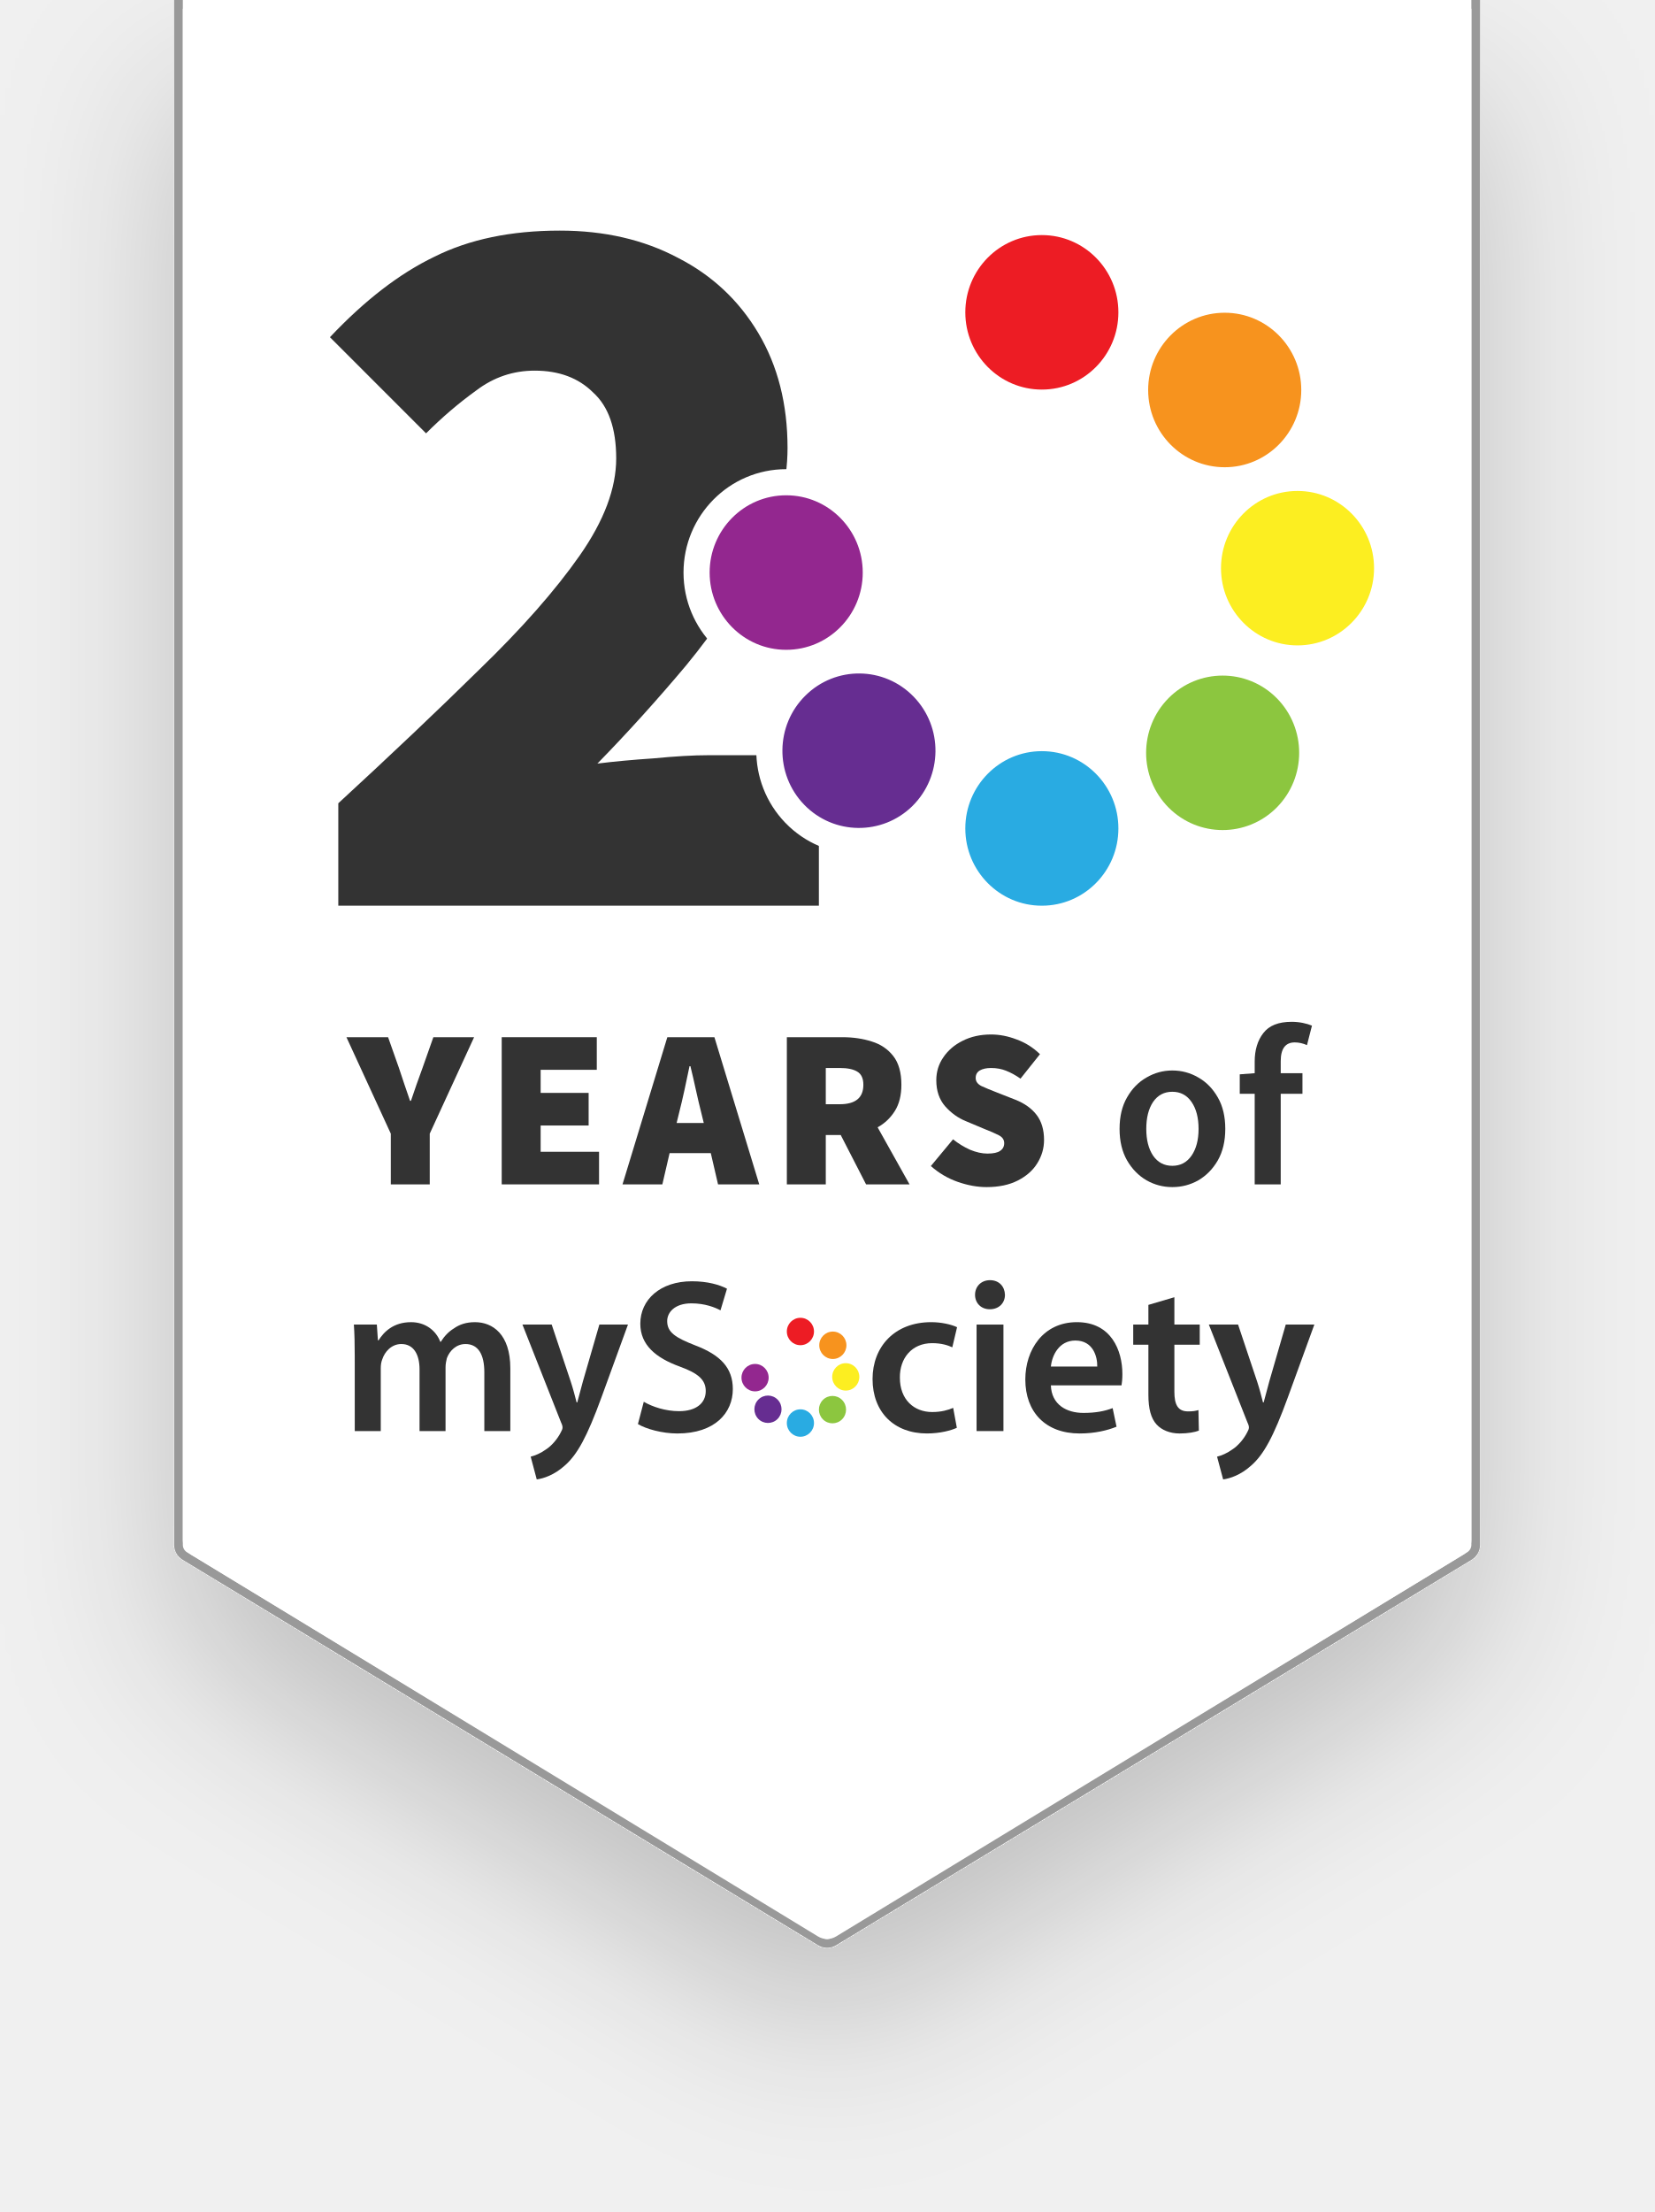
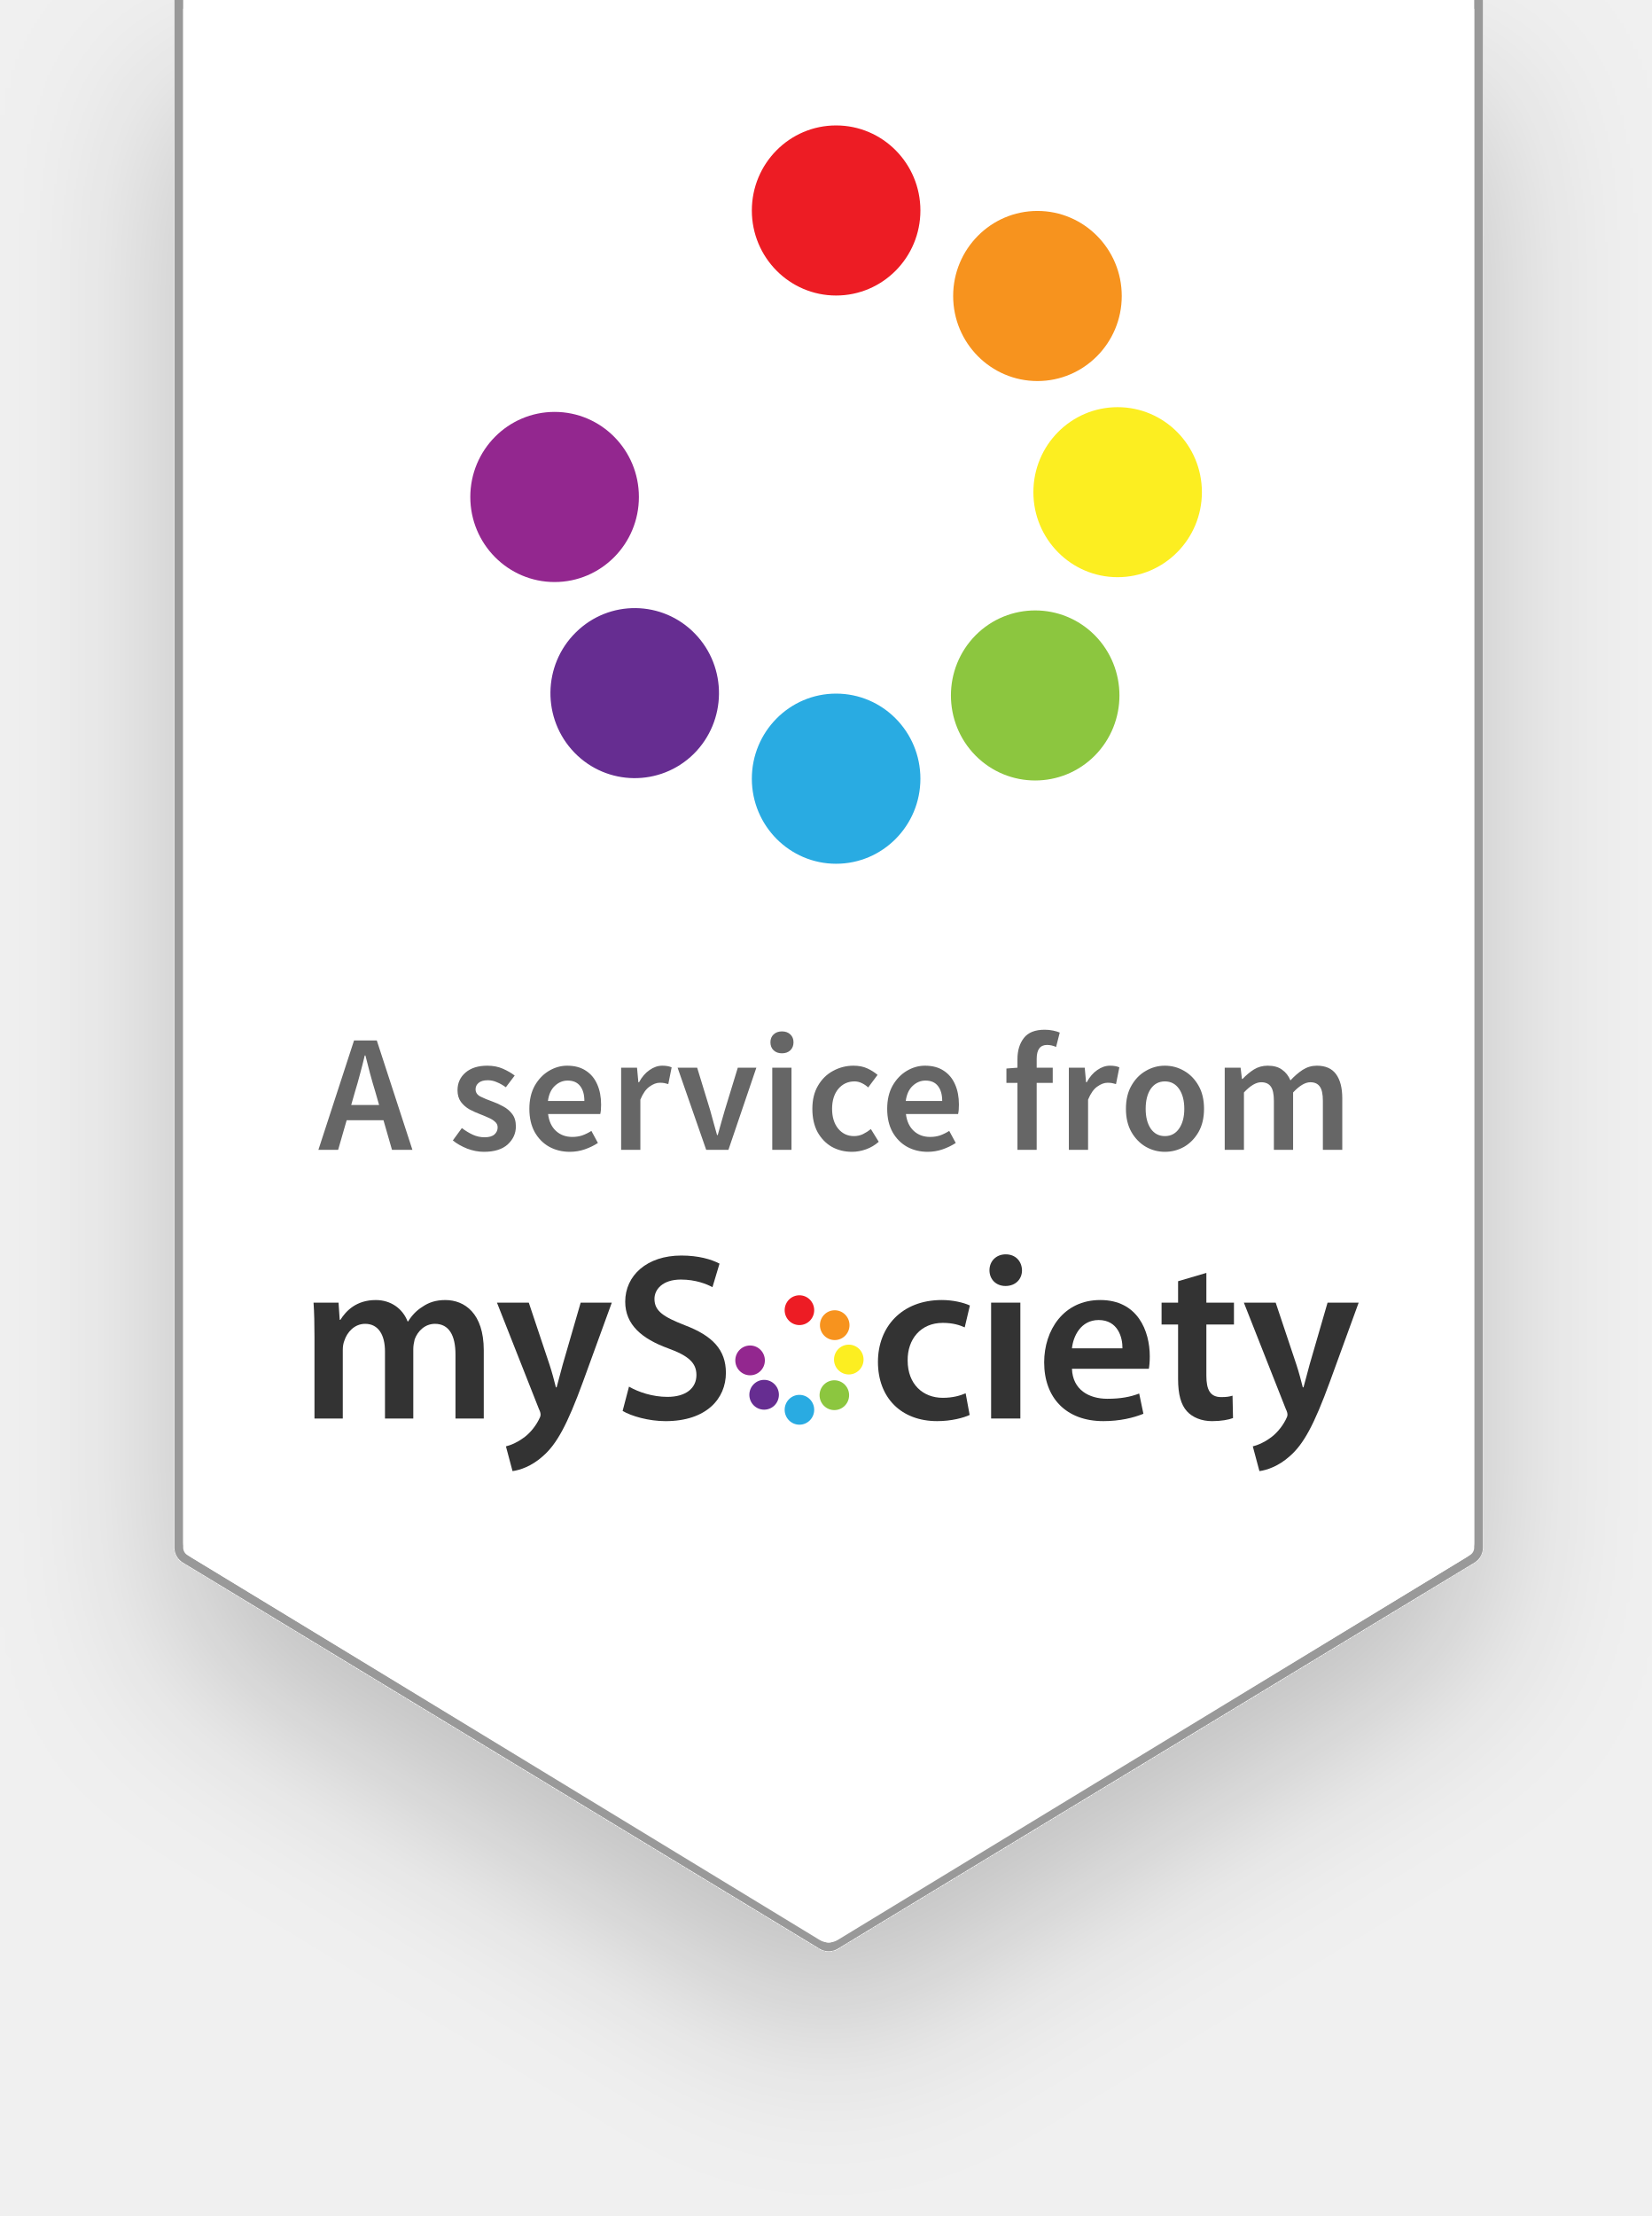
- <svg xmlns="http://www.w3.org/2000/svg" fill="none" height="254" viewBox="0 0 190 254" width="190">
-   <filter id="a" color-interpolation-filters="sRGB" filterUnits="userSpaceOnUse" height="263.661" width="190" x="0" y="-10">
-     <feFlood flood-opacity="0" result="BackgroundImageFix" />
-     <feColorMatrix in="SourceAlpha" result="hardAlpha" type="matrix" values="0 0 0 0 0 0 0 0 0 0 0 0 0 0 0 0 0 0 127 0" />
-     <feOffset dy="10" />
-     <feGaussianBlur stdDeviation="10" />
-     <feComposite in2="hardAlpha" operator="out" />
-     <feColorMatrix type="matrix" values="0 0 0 0 0 0 0 0 0 0 0 0 0 0 0 0 0 0 0.2 0" />
-     <feBlend in2="BackgroundImageFix" mode="normal" result="effect1_dropShadow_141_2432" />
-     <feBlend in="SourceGraphic" in2="effect1_dropShadow_141_2432" mode="normal" result="shape" />
-   </filter>
-   <clipPath id="b">
-     <path d="m0 0h190v254h-190z" />
-   </clipPath>
-   <g clip-path="url(#b)">
-     <g filter="url(#a)">
-       <path d="m170 0h-150v177.392c0 .699.365 1.347.963 1.71l73 44.269c.637.387 1.437.387 2.074 0l73-44.269c.598-.363.963-1.011.963-1.71z" fill="#fff" />
-       <path d="m20.5.5h149v176.892c0 .524-.274 1.01-.722 1.282l-73 44.27c-.478.289-1.078.289-1.556 0l-73-44.27c-.448-.272-.722-.758-.722-1.282z" stroke="#999" />
+ <svg xmlns="http://www.w3.org/2000/svg" width="79" height="106" viewBox="0 0 79 106" fill="none">
+   <g clip-path="url(#clip0_31_524)">
+     <g filter="url(#filter0_d_31_524)">
+       <path d="M70.945 0H8.346V74.03C8.346 74.321 8.499 74.592 8.748 74.743L39.213 93.218C39.479 93.379 39.812 93.379 40.078 93.218L70.543 74.743C70.792 74.592 70.945 74.321 70.945 74.03V0Z" fill="white" />
+       <path d="M8.555 0.209H70.736V74.03C70.736 74.248 70.622 74.451 70.435 74.565L39.97 93.039C39.77 93.16 39.52 93.16 39.321 93.039L8.856 74.565C8.669 74.451 8.555 74.248 8.555 74.03V0.209Z" stroke="#999999" stroke-width="0.417" />
    </g>
-     <path d="m169 0h-148v176.818c0 .698.364 1.345.96 1.708l71.996 43.833c.639.389 1.441.389 2.08 0l72.005-43.816c.596-.362.96-1.01.96-1.708z" fill="#fff" />
-     <path d="m38.857 104v-11.76c6-5.52 11.4-10.64 16.2-15.36 4.88-4.72 8.72-9.08 11.52-13.08s4.2-7.72 4.2-11.16-.88-5.96-2.64-7.56c-1.68-1.68-3.92-2.52-6.72-2.52-2.48 0-4.72.76-6.72 2.28-2 1.44-3.92 3.08-5.76 4.92l-11.04-11.04c4-4.24 8-7.32 12-9.24 4-2 8.8-3 14.4-3 5.12 0 9.64 1.04 13.56 3.12 3.92 2 7 4.88 9.24 8.64s3.36 8.16 3.36 13.2c0 4.08-1.12 8.24-3.36 12.48-2.16 4.24-4.92 8.4-8.28 12.48-3.36 4-6.76 7.76-10.2 11.28 1.92-.24 4.08-.44 6.48-.6 2.48-.24 4.56-.36 6.24-.36h12.72v17.28z" fill="#333" />
-     <path d="m129.959 35.865c0-5.717-4.595-10.371-10.293-10.371-5.696 0-10.29 4.655-10.29 10.371 0 5.714 4.594 10.37 10.29 10.37 5.698 0 10.293-4.656 10.293-10.37z" fill="#ed1c24" stroke="#fff" stroke-width="3" />
-     <path d="m129.959 95.127c0-5.709-4.594-10.373-10.293-10.373-5.697 0-10.29 4.665-10.29 10.373 0 5.715 4.594 10.373 10.29 10.373 5.698 0 10.293-4.656 10.293-10.373z" fill="#29abe2" stroke="#fff" stroke-width="3" />
-     <path d="m130.377 44.78v0c0 5.718 4.595 10.372 10.293 10.372 5.689 0 10.294-4.654 10.294-10.372 0-5.714-4.605-10.369-10.294-10.369-5.697 0-10.292 4.656-10.293 10.368z" fill="#f7931e" stroke="#fff" stroke-width="3" />
-     <path d="m105.854 93.624.005-.005c4.055-4.02 4.128-10.567.163-14.661-3.972-4.101-10.495-4.174-14.556-.162-4.061 3.997-4.141 10.555-.173 14.655l.001.001c3.972 4.095 10.496 4.163 14.56.172z" fill="#662d91" stroke="#fff" stroke-width="3" />
-     <path d="m159.324 65.245c0-5.719-4.605-10.369-10.294-10.369-5.69 0-10.286 4.651-10.286 10.369 0 5.709 4.596 10.365 10.286 10.365s10.294-4.656 10.294-10.365z" fill="#fcee21" stroke="#fff" stroke-width="3" />
-     <path d="m90.302 76.117c5.697 0 10.293-4.657 10.293-10.372s-4.596-10.372-10.293-10.372c-5.697 0-10.293 4.657-10.293 10.372s4.596 10.372 10.293 10.372z" fill="#93278f" stroke="#fff" stroke-width="3" />
-     <path d="m133.148 93.776.003.003c4.02 4.047 10.54 4.047 14.562 0l.003-.003c4.009-4.058 4.009-10.604 0-14.662l-.003-.003c-4.02-4.046-10.541-4.045-14.562-0v-0l-.003.004c-4.006 4.058-4.006 10.604 0 14.662z" fill="#8cc63f" stroke="#fff" stroke-width="3" />
-     <g fill="#333">
-       <path d="m44.888 136v-5.824l-5.096-11.076h4.784l1.248 3.536c.208.641.416 1.265.624 1.872s.425 1.239.65 1.898h.104c.225-.659.442-1.291.65-1.898.225-.607.451-1.231.676-1.872l1.248-3.536h4.68l-5.096 11.076v5.824z" />
-       <path d="m57.627 136v-16.9h10.92v3.744h-6.448v2.652h5.512v3.744h-5.512v3.016h6.708v3.744z" />
-       <path d="m78.002 127.784-.286 1.17h3.12l-.286-1.17c-.208-.815-.416-1.699-.624-2.652s-.416-1.855-.624-2.704h-.104c-.173.849-.364 1.751-.572 2.704s-.416 1.837-.624 2.652zm-6.5 8.216 5.148-16.9h5.408l5.148 16.9h-4.732l-.832-3.588h-4.732l-.832 3.588z" />
-       <path d="m90.378 136v-16.9h6.396c1.213 0 2.331.165 3.354.494 1.022.312 1.846.867 2.47 1.664s.936 1.898.936 3.302c0 1.213-.252 2.219-.754 3.016-.503.797-1.162 1.421-1.976 1.872l3.666 6.552h-4.992l-2.912-5.668h-1.716v5.668zm4.472-9.204h1.612c1.803 0 2.704-.745 2.704-2.236 0-.728-.234-1.231-.702-1.508-.451-.277-1.118-.416-2.002-.416h-1.612z" />
-       <path d="m113.315 136.312c-1.057 0-2.158-.199-3.302-.598s-2.175-1.005-3.094-1.82l2.548-3.068c.607.485 1.257.884 1.95 1.196.711.295 1.378.442 2.002.442.676 0 1.161-.104 1.456-.312.312-.208.468-.503.468-.884 0-.399-.208-.702-.624-.91-.399-.208-.953-.451-1.664-.728l-2.106-.884c-.901-.364-1.699-.936-2.392-1.716-.676-.78-1.014-1.777-1.014-2.99 0-.971.269-1.846.806-2.626.537-.797 1.274-1.43 2.21-1.898.953-.485 2.045-.728 3.276-.728.971 0 1.95.191 2.938.572 1.005.364 1.898.927 2.678 1.69l-2.236 2.808c-.572-.399-1.127-.702-1.664-.91-.52-.208-1.092-.312-1.716-.312-.537 0-.971.095-1.3.286-.312.191-.468.477-.468.858 0 .399.225.711.676.936.451.208 1.057.459 1.82.754l2.054.806c1.057.416 1.872.997 2.444 1.742s.858 1.707.858 2.886c0 .953-.26 1.846-.78 2.678-.503.815-1.248 1.473-2.236 1.976s-2.184.754-3.588.754z" />
-       <path d="m134.652 136.312c-1.057 0-2.045-.26-2.964-.78-.919-.537-1.664-1.3-2.236-2.288-.572-1.005-.858-2.21-.858-3.614 0-1.421.286-2.626.858-3.614.572-1.005 1.317-1.768 2.236-2.288.919-.537 1.907-.806 2.964-.806 1.075 0 2.071.269 2.99.806.919.52 1.664 1.283 2.236 2.288.572.988.858 2.193.858 3.614 0 1.404-.286 2.609-.858 3.614-.572.988-1.317 1.751-2.236 2.288-.919.52-1.915.78-2.99.78zm0-2.444c.936 0 1.673-.39 2.21-1.17s.806-1.803.806-3.068c0-1.283-.269-2.314-.806-3.094s-1.274-1.17-2.21-1.17-1.673.39-2.21 1.17c-.52.78-.78 1.811-.78 3.094 0 1.265.26 2.288.78 3.068.537.78 1.274 1.17 2.21 1.17z" />
-       <path d="m144.114 136v-10.4h-1.716v-2.236l1.716-.13v-1.326c0-1.335.329-2.427.988-3.276.659-.867 1.742-1.3 3.25-1.3.451 0 .884.043 1.3.13s.763.191 1.04.312l-.572 2.236c-.468-.208-.936-.312-1.404-.312-1.075 0-1.612.719-1.612 2.158v1.378h2.496v2.366h-2.496v10.4z" />
-       <path d="m40.745 155.739c0-1.406-.025-2.586-.099-3.641h2.638l.124 1.808h.075c.598-.954 1.692-2.084 3.733-2.084 1.593 0 2.837.905 3.36 2.26h.05c.423-.678.921-1.181 1.493-1.532.673-.477 1.444-.728 2.44-.728 2.016 0 4.057 1.381 4.057 5.299v7.206h-2.986v-6.755c0-2.034-.697-3.239-2.166-3.239-1.045 0-1.817.753-2.14 1.632-.075.301-.149.678-.149 1.029v7.333h-2.987v-7.081c0-1.708-.672-2.914-2.09-2.914-1.145 0-1.916.904-2.19 1.758-.124.302-.173.653-.173 1.005v7.232h-2.987z" />
-       <path d="m63.367 152.098 2.19 6.554c.249.754.499 1.683.673 2.386h.074c.199-.703.423-1.608.647-2.41l1.892-6.53h3.285l-3.036 8.338c-1.667 4.57-2.788 6.603-4.231 7.859-1.195 1.08-2.439 1.482-3.211 1.583l-.696-2.613c.523-.125 1.17-.401 1.792-.853.573-.376 1.245-1.106 1.667-1.934.125-.227.199-.402.199-.553 0-.125-.025-.301-.174-.602l-4.43-11.226h3.359z" />
-       <path d="m73.944 160.962c.995.578 2.489 1.08 4.057 1.08 1.966 0 3.061-.929 3.061-2.309 0-1.282-.846-2.035-2.986-2.813-2.763-1.005-4.53-2.487-4.53-4.923 0-2.762 2.29-4.871 5.924-4.871 1.817 0 3.161.401 4.032.853l-.747 2.486c-.598-.326-1.768-.804-3.335-.804-1.942 0-2.788 1.056-2.788 2.035 0 1.306.971 1.908 3.211 2.787 2.912 1.106 4.33 2.587 4.33 5.023 0 2.712-2.041 5.098-6.371 5.098-1.768 0-3.609-.528-4.53-1.08z" />
-       <path d="m109.903 163.951c-.645.3-1.915.651-3.434.651-3.782 0-6.247-2.461-6.247-6.252 0-3.666 2.489-6.529 6.746-6.529 1.12 0 2.264.251 2.961.578l-.547 2.31c-.497-.225-1.219-.477-2.314-.477-2.339 0-3.734 1.732-3.708 3.968 0 2.511 1.617 3.941 3.708 3.941 1.069 0 1.817-.226 2.414-.477z" />
-       <path d="m112.169 164.327v-12.229h3.086v12.229z" />
-       <path d="m115.429 148.682c0 .93-.672 1.658-1.742 1.658-1.021 0-1.693-.728-1.693-1.658 0-.954.698-1.682 1.717-1.682 1.046 0 1.694.728 1.718 1.682z" />
-       <path d="m120.703 159.079c.076 2.21 1.794 3.164 3.736 3.164 1.418 0 2.437-.201 3.359-.553l.447 2.135c-1.046.426-2.488.778-4.23.778-3.933 0-6.247-2.461-6.247-6.202 0-3.391 2.04-6.58 5.923-6.58 3.956 0 5.226 3.265 5.226 5.953 0 .577-.049 1.029-.099 1.305zm5.328-2.159c.025-1.131-.473-2.989-2.513-2.989-1.893 0-2.69 1.733-2.814 2.989z" />
-       <path d="m134.889 148.958v3.14h2.913v2.311h-2.913v5.398c0 1.482.399 2.261 1.568 2.261.573 0 .846-.051 1.195-.151l.05 2.361c-.448.174-1.245.326-2.214.326-1.121 0-2.067-.402-2.639-1.029-.647-.703-.945-1.809-.945-3.416v-5.75h-1.742v-2.311h1.742v-2.26z" />
-       <path d="m142.206 152.098 2.192 6.554c.248.754.496 1.683.671 2.386h.074c.2-.703.424-1.608.647-2.41l1.892-6.53h3.284l-3.035 8.338c-1.668 4.57-2.787 6.604-4.231 7.86-1.195 1.081-2.44 1.481-3.21 1.582l-.698-2.612c.522-.125 1.17-.402 1.792-.854.572-.376 1.245-1.105 1.667-1.932.126-.228.2-.403.2-.554 0-.125-.025-.302-.174-.602l-4.429-11.226z" />
-     </g>
-     <path d="m91.935 151.32c.862 0 1.56.704 1.56 1.573s-.698 1.574-1.56 1.574c-.861 0-1.559-.705-1.559-1.574s.698-1.573 1.559-1.573z" fill="#ed1c24" />
-     <path d="m91.935 161.831c.862 0 1.56.706 1.56 1.574 0 .869-.698 1.574-1.56 1.574-.861 0-1.559-.705-1.559-1.574 0-.868.698-1.574 1.559-1.574z" fill="#29abe2" />
-     <path d="m95.66 152.902c.86 0 1.56.704 1.56 1.573s-.7 1.574-1.56 1.574c-.862 0-1.56-.705-1.56-1.574 0-.869.698-1.573 1.56-1.573z" fill="#f7931e" />
-     <path d="m89.299 162.949c-.616.604-1.604.594-2.205-.026-.602-.623-.59-1.619.026-2.225.615-.608 1.602-.597 2.204.024s.591 1.616-.025 2.227z" fill="#662d91" />
-     <path d="m97.144 156.532c.86 0 1.56.703 1.56 1.573 0 .867-.699 1.572-1.56 1.572s-1.558-.704-1.558-1.572c0-.87.698-1.573 1.558-1.573z" fill="#fcee21" />
-     <path d="m86.727 159.767c.861 0 1.56-.705 1.56-1.574s-.698-1.573-1.56-1.573c-.861 0-1.56.704-1.56 1.573s.698 1.574 1.56 1.574z" fill="#93278f" />
-     <path d="m94.516 162.978c-.608-.616-.608-1.61 0-2.226.609-.613 1.597-.613 2.205 0 .609.616.609 1.61 0 2.226-.609.613-1.597.613-2.205 0z" fill="#8cc63f" />
+     <path d="M70.528 0H8.764V73.79C8.764 74.081 8.916 74.352 9.165 74.503L39.21 92.795C39.477 92.958 39.812 92.958 40.078 92.796L70.127 74.51C70.376 74.359 70.528 74.089 70.528 73.797V0Z" fill="white" />
+     <path d="M16.985 52.216L16.802 52.856H18.137L17.953 52.216C17.868 51.939 17.785 51.653 17.706 51.36C17.631 51.067 17.556 50.776 17.482 50.488H17.45C17.38 50.781 17.305 51.075 17.226 51.368C17.151 51.656 17.071 51.939 16.985 52.216ZM15.233 55L16.938 49.768H18.026L19.73 55H18.753L18.346 53.584H16.585L16.177 55H15.233ZM23.152 55.096C22.885 55.096 22.619 55.045 22.352 54.944C22.085 54.837 21.856 54.707 21.664 54.552L22.096 53.96C22.272 54.093 22.448 54.2 22.624 54.28C22.8 54.36 22.987 54.4 23.184 54.4C23.397 54.4 23.555 54.355 23.656 54.264C23.757 54.173 23.808 54.061 23.808 53.928C23.808 53.816 23.765 53.725 23.68 53.656C23.6 53.581 23.496 53.517 23.368 53.464C23.24 53.405 23.107 53.349 22.968 53.296C22.797 53.232 22.627 53.155 22.456 53.064C22.291 52.968 22.155 52.848 22.048 52.704C21.941 52.555 21.888 52.371 21.888 52.152C21.888 51.805 22.016 51.523 22.272 51.304C22.528 51.085 22.875 50.976 23.312 50.976C23.589 50.976 23.837 51.024 24.056 51.12C24.275 51.216 24.464 51.325 24.624 51.448L24.2 52.008C24.061 51.907 23.92 51.827 23.776 51.768C23.637 51.704 23.491 51.672 23.336 51.672C23.139 51.672 22.992 51.715 22.896 51.8C22.8 51.88 22.752 51.981 22.752 52.104C22.752 52.259 22.832 52.376 22.992 52.456C23.152 52.536 23.339 52.613 23.552 52.688C23.733 52.752 23.909 52.832 24.08 52.928C24.251 53.019 24.392 53.139 24.504 53.288C24.621 53.437 24.68 53.635 24.68 53.88C24.68 54.216 24.549 54.504 24.288 54.744C24.027 54.979 23.648 55.096 23.152 55.096ZM27.261 55.096C26.899 55.096 26.571 55.016 26.277 54.856C25.984 54.691 25.752 54.456 25.581 54.152C25.411 53.843 25.325 53.472 25.325 53.04C25.325 52.613 25.411 52.245 25.581 51.936C25.757 51.627 25.984 51.389 26.261 51.224C26.539 51.059 26.829 50.976 27.133 50.976C27.491 50.976 27.789 51.056 28.029 51.216C28.269 51.371 28.451 51.589 28.573 51.872C28.696 52.149 28.757 52.472 28.757 52.84C28.757 53.032 28.744 53.181 28.717 53.288H26.221C26.264 53.635 26.389 53.904 26.597 54.096C26.805 54.288 27.067 54.384 27.381 54.384C27.552 54.384 27.709 54.36 27.853 54.312C28.003 54.259 28.149 54.187 28.293 54.096L28.605 54.672C28.419 54.795 28.211 54.896 27.981 54.976C27.752 55.056 27.512 55.096 27.261 55.096ZM26.213 52.664H27.957C27.957 52.36 27.891 52.123 27.757 51.952C27.624 51.776 27.424 51.688 27.157 51.688C26.928 51.688 26.723 51.773 26.541 51.944C26.365 52.109 26.256 52.349 26.213 52.664ZM29.716 55V51.072H30.476L30.54 51.768H30.572C30.711 51.512 30.879 51.317 31.076 51.184C31.273 51.045 31.476 50.976 31.684 50.976C31.871 50.976 32.02 51.003 32.132 51.056L31.972 51.856C31.903 51.835 31.839 51.819 31.78 51.808C31.721 51.797 31.649 51.792 31.564 51.792C31.409 51.792 31.247 51.853 31.076 51.976C30.905 52.093 30.759 52.301 30.636 52.6V55H29.716ZM33.785 55L32.417 51.072H33.353L33.977 53.112C34.031 53.304 34.084 53.499 34.137 53.696C34.196 53.893 34.252 54.093 34.305 54.296H34.337C34.396 54.093 34.452 53.893 34.505 53.696C34.564 53.499 34.62 53.304 34.673 53.112L35.297 51.072H36.185L34.849 55H33.785ZM36.946 55V51.072H37.866V55H36.946ZM37.41 50.384C37.245 50.384 37.112 50.336 37.01 50.24C36.909 50.144 36.858 50.016 36.858 49.856C36.858 49.701 36.909 49.576 37.01 49.48C37.112 49.384 37.245 49.336 37.41 49.336C37.576 49.336 37.709 49.384 37.81 49.48C37.912 49.576 37.962 49.701 37.962 49.856C37.962 50.016 37.912 50.144 37.81 50.24C37.709 50.336 37.576 50.384 37.41 50.384ZM40.76 55.096C40.403 55.096 40.08 55.016 39.792 54.856C39.509 54.691 39.283 54.456 39.112 54.152C38.947 53.843 38.864 53.472 38.864 53.04C38.864 52.603 38.955 52.232 39.136 51.928C39.317 51.619 39.557 51.384 39.856 51.224C40.16 51.059 40.485 50.976 40.832 50.976C41.083 50.976 41.301 51.019 41.488 51.104C41.675 51.189 41.84 51.293 41.984 51.416L41.536 52.016C41.435 51.925 41.331 51.856 41.224 51.808C41.117 51.755 41.003 51.728 40.88 51.728C40.565 51.728 40.307 51.848 40.104 52.088C39.907 52.328 39.808 52.645 39.808 53.04C39.808 53.429 39.904 53.744 40.096 53.984C40.293 54.224 40.547 54.344 40.856 54.344C41.011 54.344 41.155 54.312 41.288 54.248C41.427 54.179 41.552 54.099 41.664 54.008L42.04 54.616C41.859 54.776 41.656 54.896 41.432 54.976C41.208 55.056 40.984 55.096 40.76 55.096ZM44.38 55.096C44.017 55.096 43.689 55.016 43.396 54.856C43.103 54.691 42.871 54.456 42.7 54.152C42.529 53.843 42.444 53.472 42.444 53.04C42.444 52.613 42.529 52.245 42.7 51.936C42.876 51.627 43.103 51.389 43.38 51.224C43.657 51.059 43.948 50.976 44.252 50.976C44.609 50.976 44.908 51.056 45.148 51.216C45.388 51.371 45.569 51.589 45.692 51.872C45.815 52.149 45.876 52.472 45.876 52.84C45.876 53.032 45.863 53.181 45.836 53.288H43.34C43.383 53.635 43.508 53.904 43.716 54.096C43.924 54.288 44.185 54.384 44.5 54.384C44.671 54.384 44.828 54.36 44.972 54.312C45.121 54.259 45.268 54.187 45.412 54.096L45.724 54.672C45.537 54.795 45.329 54.896 45.1 54.976C44.871 55.056 44.631 55.096 44.38 55.096ZM43.332 52.664H45.076C45.076 52.36 45.009 52.123 44.876 51.952C44.743 51.776 44.543 51.688 44.276 51.688C44.047 51.688 43.841 51.773 43.66 51.944C43.484 52.109 43.375 52.349 43.332 52.664ZM48.676 55V51.8H48.148V51.112L48.676 51.072V50.664C48.676 50.253 48.778 49.917 48.98 49.656C49.183 49.389 49.516 49.256 49.98 49.256C50.119 49.256 50.252 49.269 50.38 49.296C50.508 49.323 50.615 49.355 50.7 49.392L50.524 50.08C50.38 50.016 50.236 49.984 50.092 49.984C49.762 49.984 49.596 50.205 49.596 50.648V51.072H50.364V51.8H49.596V55H48.676ZM51.135 55V51.072H51.895L51.959 51.768H51.991C52.13 51.512 52.298 51.317 52.495 51.184C52.693 51.045 52.895 50.976 53.103 50.976C53.29 50.976 53.439 51.003 53.551 51.056L53.391 51.856C53.322 51.835 53.258 51.819 53.199 51.808C53.141 51.797 53.069 51.792 52.983 51.792C52.829 51.792 52.666 51.853 52.495 51.976C52.325 52.093 52.178 52.301 52.055 52.6V55H51.135ZM55.73 55.096C55.404 55.096 55.1 55.016 54.818 54.856C54.535 54.691 54.306 54.456 54.13 54.152C53.954 53.843 53.866 53.472 53.866 53.04C53.866 52.603 53.954 52.232 54.13 51.928C54.306 51.619 54.535 51.384 54.818 51.224C55.1 51.059 55.404 50.976 55.73 50.976C56.06 50.976 56.367 51.059 56.65 51.224C56.932 51.384 57.162 51.619 57.338 51.928C57.514 52.232 57.602 52.603 57.602 53.04C57.602 53.472 57.514 53.843 57.338 54.152C57.162 54.456 56.932 54.691 56.65 54.856C56.367 55.016 56.06 55.096 55.73 55.096ZM55.73 54.344C56.018 54.344 56.244 54.224 56.41 53.984C56.575 53.744 56.658 53.429 56.658 53.04C56.658 52.645 56.575 52.328 56.41 52.088C56.244 51.848 56.018 51.728 55.73 51.728C55.442 51.728 55.215 51.848 55.05 52.088C54.89 52.328 54.81 52.645 54.81 53.04C54.81 53.429 54.89 53.744 55.05 53.984C55.215 54.224 55.442 54.344 55.73 54.344ZM58.592 55V51.072H59.352L59.416 51.608H59.448C59.614 51.432 59.792 51.283 59.984 51.16C60.182 51.037 60.403 50.976 60.648 50.976C60.936 50.976 61.166 51.04 61.336 51.168C61.512 51.291 61.646 51.461 61.736 51.68C61.923 51.477 62.118 51.309 62.32 51.176C62.528 51.043 62.755 50.976 63 50.976C63.416 50.976 63.723 51.112 63.92 51.384C64.118 51.656 64.216 52.04 64.216 52.536V55H63.288V52.656C63.288 52.331 63.238 52.101 63.136 51.968C63.04 51.835 62.891 51.768 62.688 51.768C62.443 51.768 62.168 51.931 61.864 52.256V55H60.944V52.656C60.944 52.331 60.894 52.101 60.792 51.968C60.696 51.835 60.544 51.768 60.336 51.768C60.091 51.768 59.816 51.931 59.512 52.256V55H58.592Z" fill="#666666" />
+     <path d="M15.045 63.962C15.045 63.324 15.034 62.789 15 62.311H16.196L16.252 63.131H16.286C16.557 62.698 17.053 62.186 17.978 62.186C18.7 62.186 19.264 62.596 19.501 63.211H19.523C19.715 62.903 19.941 62.675 20.2 62.516C20.505 62.3 20.854 62.186 21.306 62.186C22.219 62.186 23.144 62.812 23.144 64.588V67.854H21.791V64.792C21.791 63.87 21.475 63.324 20.809 63.324C20.335 63.324 19.986 63.666 19.839 64.064C19.805 64.2 19.772 64.371 19.772 64.53V67.853H18.418V64.644C18.418 63.87 18.113 63.324 17.47 63.324C16.951 63.324 16.602 63.734 16.478 64.121C16.421 64.257 16.399 64.416 16.399 64.576V67.853H15.045V63.962Z" fill="#333333" />
+     <path d="M25.298 62.311L26.291 65.281C26.404 65.623 26.517 66.044 26.595 66.363H26.629C26.719 66.044 26.821 65.634 26.922 65.27L27.78 62.311H29.269L27.893 66.09C27.137 68.161 26.629 69.082 25.975 69.652C25.433 70.141 24.869 70.323 24.52 70.369L24.204 69.185C24.441 69.128 24.734 69.003 25.016 68.798C25.276 68.628 25.58 68.297 25.772 67.922C25.828 67.819 25.862 67.74 25.862 67.671C25.862 67.614 25.851 67.535 25.783 67.398L23.775 62.31H25.298V62.311Z" fill="#333333" />
+     <path d="M30.092 66.328C30.543 66.59 31.22 66.818 31.93 66.818C32.821 66.818 33.318 66.397 33.318 65.771C33.318 65.19 32.934 64.849 31.964 64.496C30.712 64.04 29.911 63.369 29.911 62.265C29.911 61.013 30.949 60.057 32.596 60.057C33.419 60.057 34.029 60.239 34.423 60.444L34.085 61.571C33.814 61.423 33.284 61.206 32.573 61.206C31.693 61.206 31.31 61.685 31.31 62.129C31.31 62.72 31.75 62.993 32.765 63.392C34.085 63.893 34.728 64.564 34.728 65.668C34.728 66.897 33.803 67.979 31.84 67.979C31.039 67.979 30.204 67.74 29.787 67.49L30.092 66.328Z" fill="#333333" />
+     <path d="M46.389 67.683C46.097 67.819 45.521 67.978 44.833 67.978C43.118 67.978 42.002 66.863 42.002 65.145C42.002 63.483 43.129 62.185 45.059 62.185C45.567 62.185 46.085 62.3 46.401 62.447L46.153 63.494C45.928 63.392 45.6 63.278 45.104 63.278C44.044 63.278 43.412 64.063 43.423 65.076C43.423 66.215 44.157 66.863 45.104 66.863C45.589 66.863 45.928 66.76 46.198 66.647L46.389 67.683Z" fill="#333333" />
+     <path d="M47.416 67.853V62.31H48.815V67.853H47.416Z" fill="#333333" />
+     <path d="M48.894 60.763C48.894 61.184 48.589 61.514 48.104 61.514C47.642 61.514 47.337 61.184 47.337 60.763C47.337 60.33 47.653 60 48.115 60C48.589 60 48.883 60.33 48.894 60.763Z" fill="#333333" />
+     <path d="M51.284 65.475C51.318 66.477 52.097 66.909 52.977 66.909C53.62 66.909 54.082 66.818 54.5 66.658L54.702 67.626C54.228 67.819 53.575 67.978 52.785 67.978C51.003 67.978 49.954 66.863 49.954 65.168C49.954 63.631 50.879 62.185 52.638 62.185C54.431 62.185 55.007 63.665 55.007 64.883C55.007 65.145 54.985 65.35 54.962 65.475H51.284V65.475ZM53.699 64.496C53.71 63.984 53.484 63.142 52.56 63.142C51.702 63.142 51.34 63.927 51.284 64.496H53.699Z" fill="#333333" />
+     <path d="M57.714 60.888V62.31H59.034V63.358H57.714V65.805C57.714 66.476 57.895 66.829 58.425 66.829C58.684 66.829 58.808 66.806 58.966 66.761L58.989 67.831C58.786 67.91 58.425 67.979 57.985 67.979C57.477 67.979 57.049 67.796 56.789 67.512C56.496 67.194 56.361 66.692 56.361 65.964V63.358H55.571V62.311H56.361V61.286L57.714 60.888Z" fill="#333333" />
+     <path d="M61.03 62.31L62.023 65.281C62.136 65.623 62.248 66.044 62.327 66.362H62.361C62.452 66.044 62.553 65.634 62.654 65.27L63.512 62.311H65L63.624 66.09C62.868 68.161 62.361 69.083 61.707 69.652C61.165 70.142 60.601 70.323 60.252 70.369L59.935 69.185C60.172 69.128 60.466 69.003 60.748 68.798C61.007 68.628 61.312 68.297 61.504 67.922C61.561 67.819 61.594 67.74 61.594 67.672C61.594 67.615 61.583 67.535 61.515 67.399L59.508 62.311H61.03L61.03 62.31Z" fill="#333333" />
+     <path d="M38.245 61.958C38.636 61.958 38.952 62.277 38.952 62.671C38.952 63.065 38.636 63.384 38.245 63.384C37.855 63.384 37.539 63.065 37.539 62.671C37.539 62.277 37.855 61.958 38.245 61.958Z" fill="#ED1C24" />
+     <path d="M38.245 66.722C38.636 66.722 38.952 67.042 38.952 67.436C38.952 67.829 38.636 68.149 38.245 68.149C37.855 68.149 37.539 67.829 37.539 67.436C37.539 67.042 37.855 66.722 38.245 66.722Z" fill="#29ABE2" />
+     <path d="M39.934 62.675C40.324 62.675 40.641 62.994 40.641 63.388C40.641 63.782 40.324 64.101 39.934 64.101C39.544 64.101 39.227 63.782 39.227 63.388C39.227 62.994 39.544 62.675 39.934 62.675Z" fill="#F7931E" />
+     <path d="M37.051 67.228C36.772 67.502 36.324 67.497 36.051 67.216C35.778 66.934 35.784 66.483 36.063 66.208C36.342 65.932 36.789 65.937 37.062 66.219C37.335 66.5 37.33 66.951 37.051 67.228Z" fill="#662D91" />
+     <path d="M40.607 64.32C40.997 64.32 41.314 64.639 41.314 65.033C41.314 65.427 40.997 65.746 40.607 65.746C40.217 65.746 39.9 65.427 39.9 65.033C39.9 64.639 40.217 64.32 40.607 64.32Z" fill="#FCEE21" />
+     <path d="M35.885 65.786C36.276 65.786 36.592 65.467 36.592 65.073C36.592 64.679 36.276 64.36 35.885 64.36C35.495 64.36 35.178 64.679 35.178 65.073C35.178 65.467 35.495 65.786 35.885 65.786Z" fill="#93278F" />
+     <path d="M39.416 67.242C39.14 66.963 39.14 66.512 39.416 66.233C39.692 65.955 40.139 65.955 40.415 66.233C40.691 66.512 40.691 66.963 40.415 67.242C40.139 67.52 39.692 67.52 39.416 67.242Z" fill="#8CC63F" />
+     <path d="M40 6C42.228 6 44.033 7.821 44.033 10.069C44.033 12.315 42.228 14.136 40 14.136C37.774 14.136 35.969 12.315 35.969 10.069C35.969 7.821 37.774 6 40 6Z" fill="#ED1C24" />
+     <path d="M40 33.178C42.228 33.178 44.033 35.003 44.033 37.248C44.033 39.495 42.228 41.317 40 41.317C37.774 41.317 35.969 39.495 35.969 37.248C35.969 35.003 37.774 33.178 40 33.178Z" fill="#29ABE2" />
+     <path d="M49.633 10.09C51.857 10.09 53.666 11.912 53.666 14.158C53.666 16.406 51.857 18.227 49.633 18.227C47.405 18.227 45.6 16.406 45.6 14.158C45.601 11.912 47.406 10.09 49.633 10.09Z" fill="#F7931E" />
+     <path d="M33.184 36.068C31.592 37.631 29.037 37.604 27.482 36.001C25.924 34.391 25.956 31.816 27.55 30.248C29.14 28.676 31.693 28.705 33.248 30.311C34.804 31.917 34.777 34.489 33.184 36.068Z" fill="#662D91" />
+     <path d="M53.468 19.476C55.692 19.476 57.5 21.295 57.5 23.543C57.5 25.787 55.692 27.609 53.468 27.609C51.243 27.609 49.438 25.787 49.438 23.543C49.438 21.295 51.243 19.476 53.468 19.476Z" fill="#FCEE21" />
+     <path d="M26.533 27.841C28.761 27.841 30.566 26.019 30.566 23.772C30.566 21.525 28.761 19.703 26.533 19.703C24.306 19.703 22.5 21.525 22.5 23.772C22.5 26.019 24.306 27.841 26.533 27.841Z" fill="#93278F" />
+     <path d="M46.673 36.145C45.1 34.552 45.1 31.98 46.673 30.387C48.248 28.803 50.801 28.803 52.376 30.387C53.949 31.98 53.949 34.552 52.376 36.145C50.8 37.73 48.248 37.73 46.673 36.145Z" fill="#8CC63F" />
  </g>
+   <defs>
+     <filter id="filter0_d_31_524" x="-0" y="-4.173" width="79.291" height="110.032" filterUnits="userSpaceOnUse" color-interpolation-filters="sRGB">
+       <feFlood flood-opacity="0" result="BackgroundImageFix" />
+       <feColorMatrix in="SourceAlpha" type="matrix" values="0 0 0 0 0 0 0 0 0 0 0 0 0 0 0 0 0 0 127 0" result="hardAlpha" />
+       <feOffset dy="4.173" />
+       <feGaussianBlur stdDeviation="4.173" />
+       <feComposite in2="hardAlpha" operator="out" />
+       <feColorMatrix type="matrix" values="0 0 0 0 0 0 0 0 0 0 0 0 0 0 0 0 0 0 0.2 0" />
+       <feBlend mode="normal" in2="BackgroundImageFix" result="effect1_dropShadow_31_524" />
+       <feBlend mode="normal" in="SourceGraphic" in2="effect1_dropShadow_31_524" result="shape" />
+     </filter>
+     <clipPath id="clip0_31_524">
+       <rect width="79" height="106" fill="white" />
+     </clipPath>
+   </defs>
</svg>
